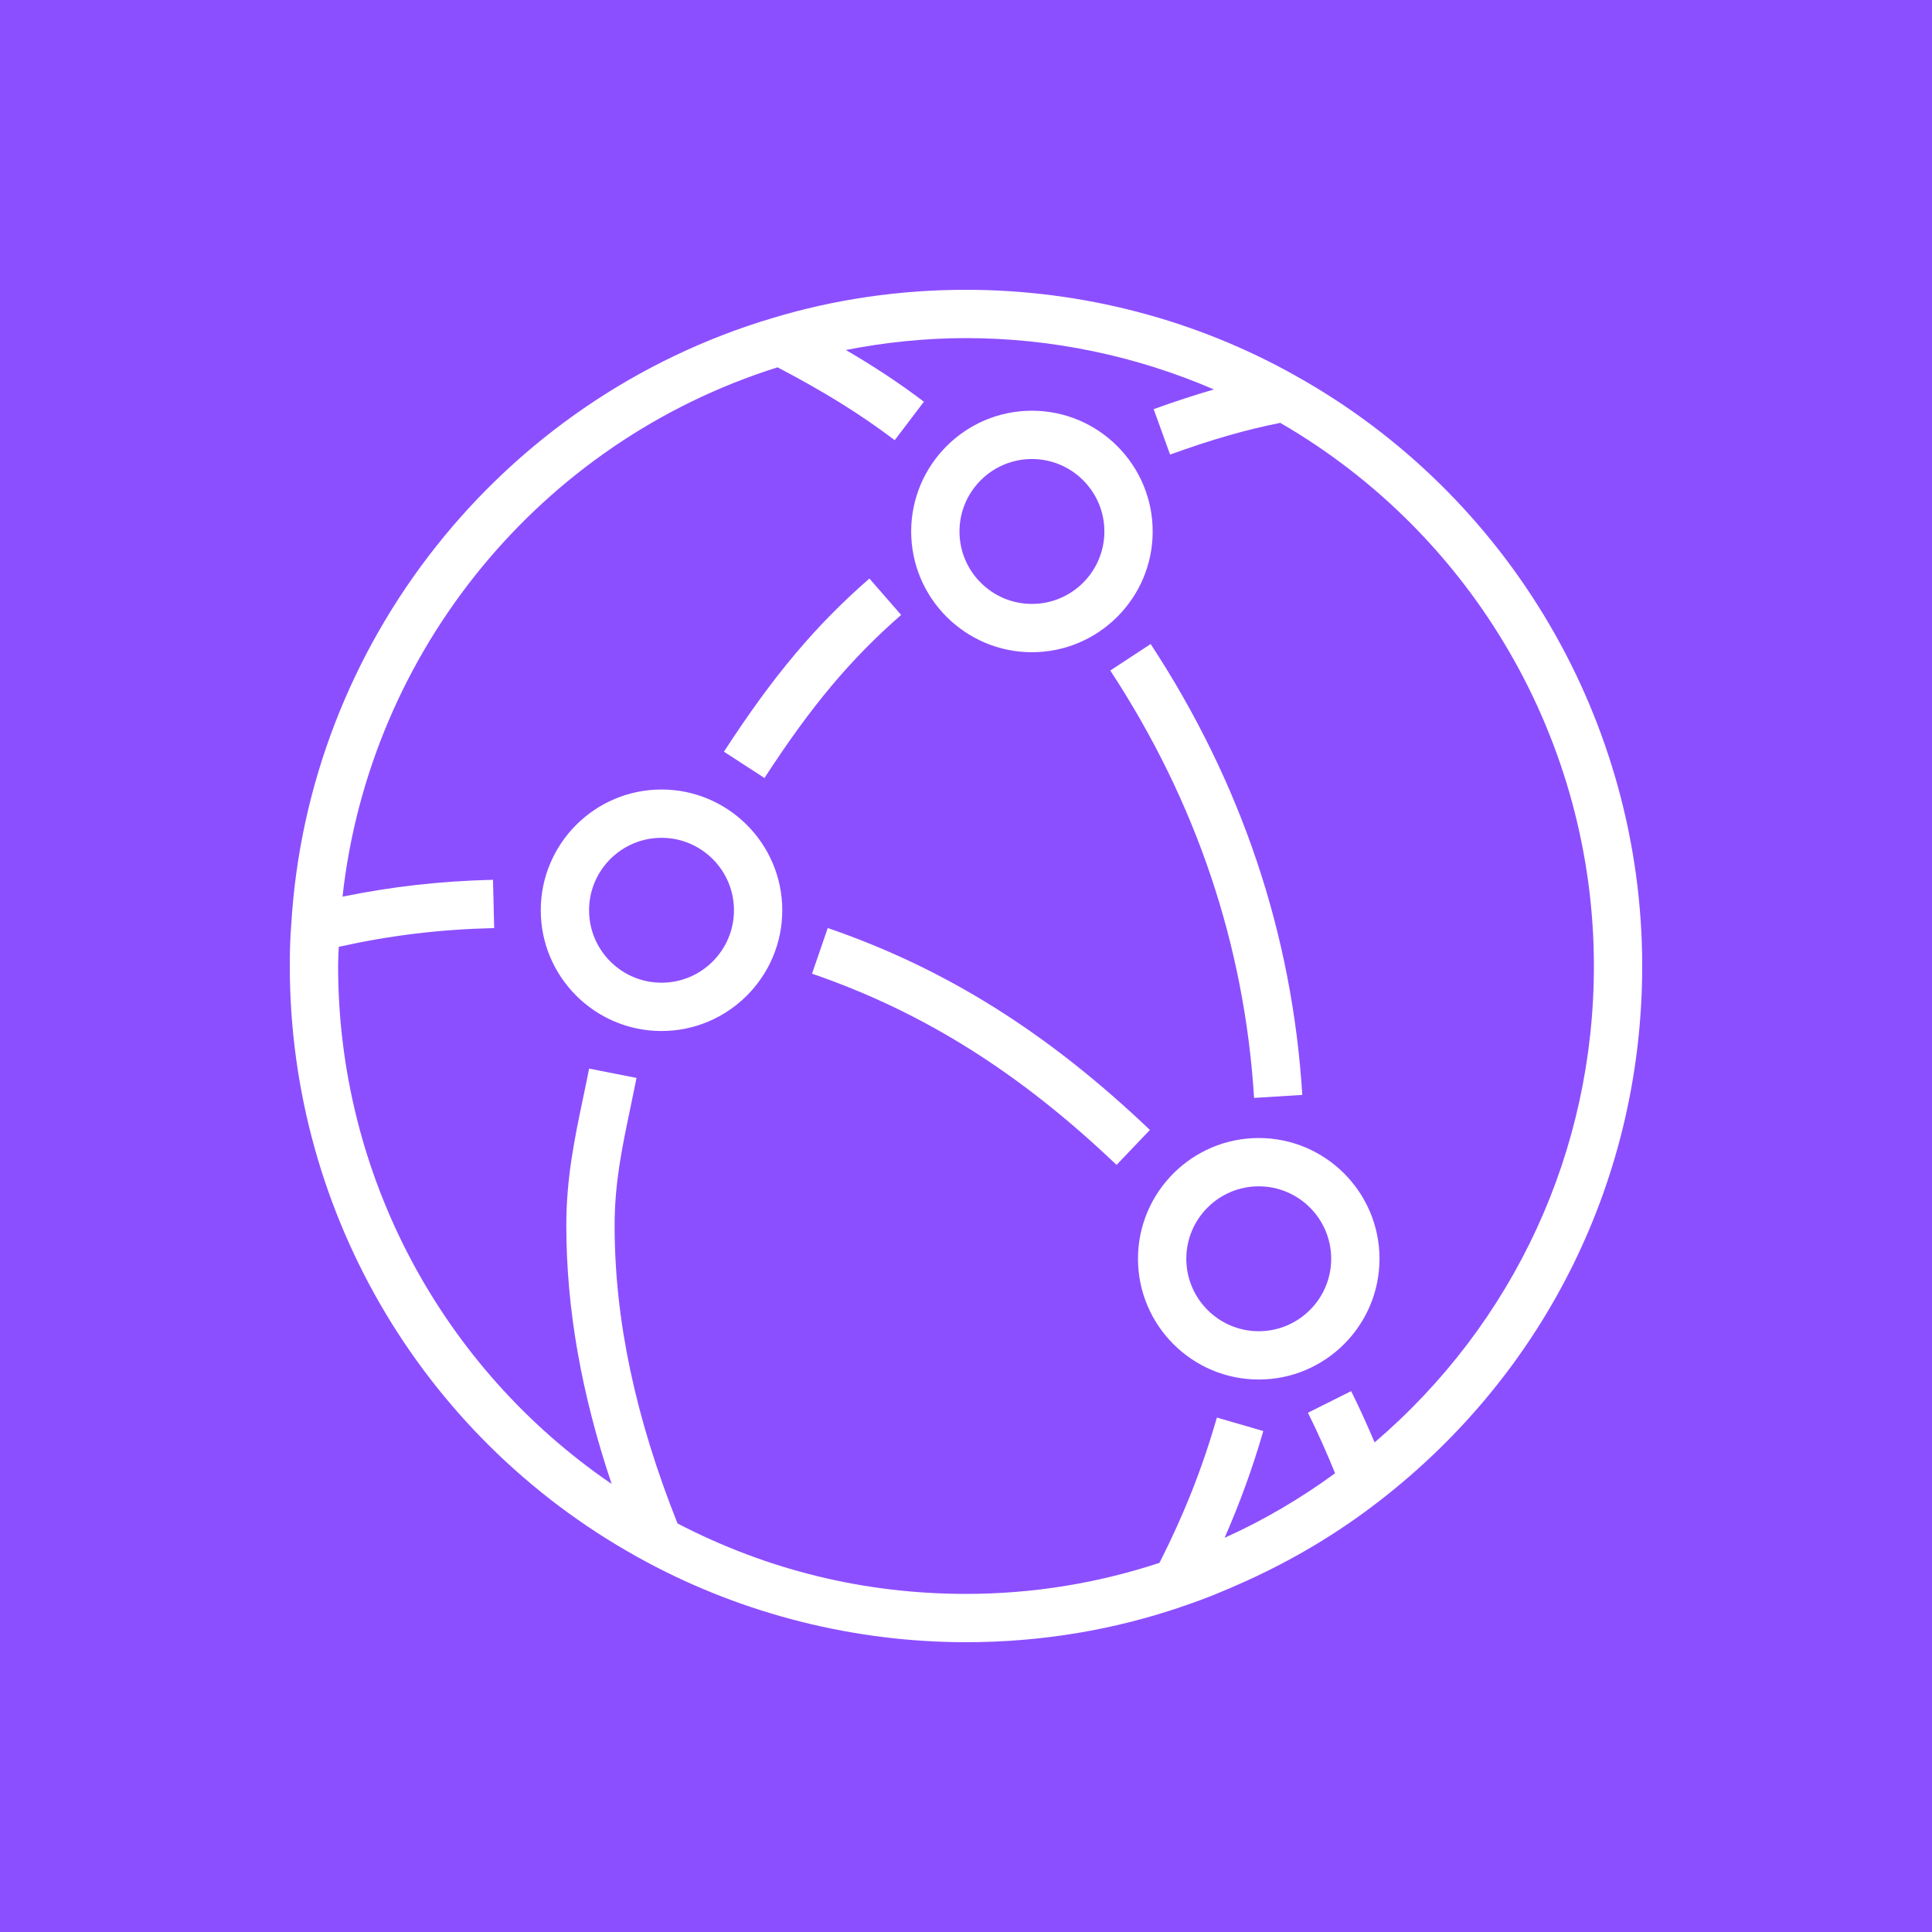
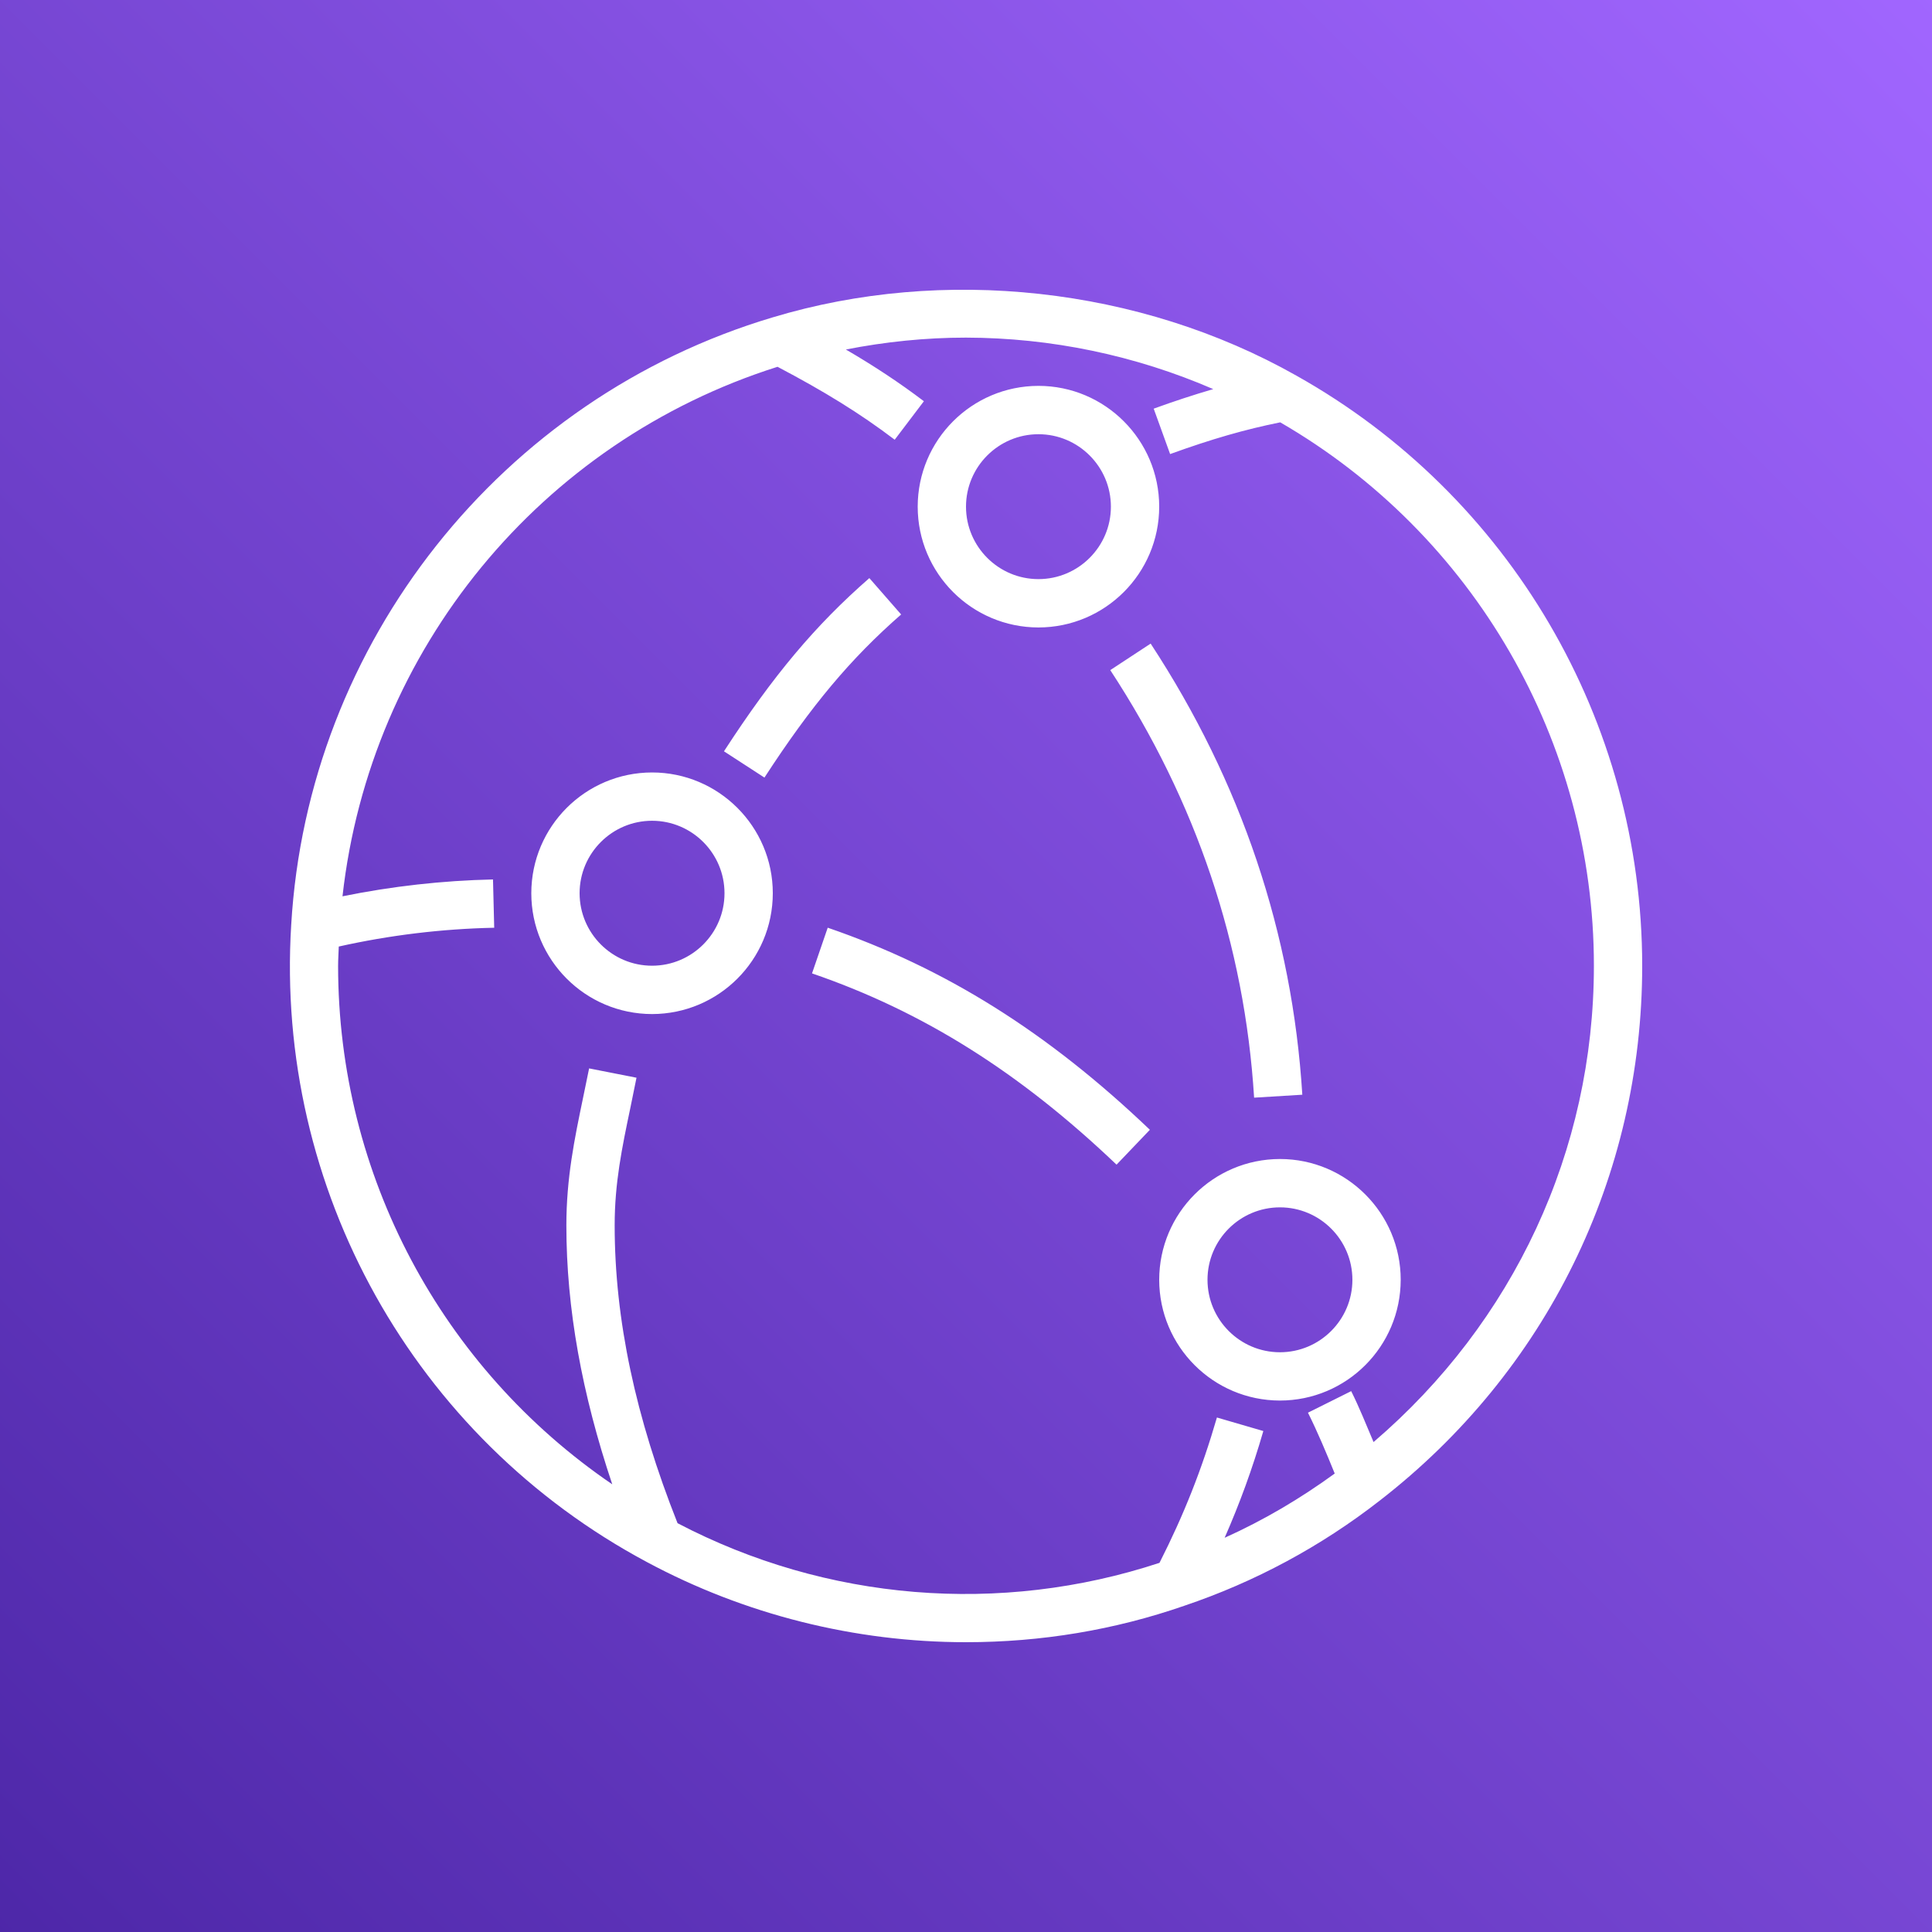
- <svg xmlns="http://www.w3.org/2000/svg" width="80px" height="80px" viewBox="0 0 80 80" version="1.1">
-   <g id="Icon-Architecture/64/Arch_Amazon-CloudFront_64" stroke="none" stroke-width="1" fill="none" fill-rule="evenodd">
-     <g id="Icon-Architecture-BG/64/Networking-Content-Delivery" fill="#8C4FFF">
-       <rect id="Rectangle" x="0" y="0" width="80" height="80" />
-     </g>
-     <path d="M55.122,52.123 C55.122,50.469 53.776,49.123 52.122,49.123 C50.468,49.123 49.122,50.469 49.122,52.123 C49.122,53.777 50.468,55.123 52.122,55.123 C53.776,55.123 55.122,53.777 55.122,52.123 L55.122,52.123 Z M57.122,52.123 C57.122,54.88 54.879,57.123 52.122,57.123 C49.365,57.123 47.122,54.88 47.122,52.123 C47.122,49.366 49.365,47.123 52.122,47.123 C54.879,47.123 57.122,49.366 57.122,52.123 L57.122,52.123 Z M30.392,37.692 C30.392,36.038 29.046,34.692 27.392,34.692 C25.737,34.692 24.392,36.038 24.392,37.692 C24.392,39.346 25.737,40.692 27.392,40.692 C29.046,40.692 30.392,39.346 30.392,37.692 L30.392,37.692 Z M32.392,37.692 C32.392,40.449 30.148,42.692 27.392,42.692 C24.635,42.692 22.392,40.449 22.392,37.692 C22.392,34.935 24.635,32.692 27.392,32.692 C30.148,32.692 32.392,34.935 32.392,37.692 L32.392,37.692 Z M39.73,22.007 C39.73,23.661 41.076,25.007 42.73,25.007 C44.385,25.007 45.73,23.661 45.73,22.007 C45.73,20.352 44.385,19.007 42.73,19.007 C41.076,19.007 39.73,20.352 39.73,22.007 L39.73,22.007 Z M37.73,22.007 C37.73,19.25 39.974,17.007 42.73,17.007 C45.487,17.007 47.73,19.25 47.73,22.007 C47.73,24.764 45.487,27.007 42.73,27.007 C39.974,27.007 37.73,24.764 37.73,22.007 L37.73,22.007 Z M66,40 C66,30.727 61.028,22.148 53.012,17.509 C51.575,17.799 50.185,18.196 48.451,18.823 L47.771,16.942 C48.676,16.616 49.486,16.352 50.266,16.126 C47.046,14.737 43.548,14 40,14 C38.311,14 36.649,14.175 35.025,14.492 C36.201,15.18 37.244,15.866 38.257,16.634 L37.048,18.227 C35.62,17.145 34.14,16.228 32.197,15.21 C22.378,18.298 15.306,26.958 14.183,37.128 C16.242,36.711 18.219,36.484 20.414,36.43 L20.463,38.429 C18.163,38.486 16.187,38.73 14.027,39.205 C14.018,39.47 14,39.738 14,40 C14,48.658 18.283,56.636 25.327,61.447 C24.074,57.716 23.45,54.19 23.45,50.746 C23.45,48.782 23.788,47.169 24.145,45.462 C24.228,45.067 24.312,44.665 24.394,44.248 L26.357,44.635 C26.273,45.059 26.187,45.47 26.103,45.873 C25.753,47.545 25.45,48.989 25.45,50.746 C25.45,54.654 26.308,58.695 28.054,63.083 C31.773,65.014 35.789,66 40,66 C42.756,66 45.446,65.56 48.012,64.714 C49.019,62.727 49.766,60.852 50.39,58.699 L52.311,59.256 C51.855,60.826 51.332,62.253 50.709,63.677 C52.323,62.951 53.85,62.053 55.283,61.005 C54.938,60.159 54.568,59.318 54.159,58.499 L55.948,57.604 C56.296,58.3 56.615,59.012 56.92,59.728 C62.705,54.775 66,47.66 66,40 L66,40 Z M68,40 C68,48.727 64.034,56.799 57.121,62.149 C55.409,63.479 53.552,64.583 51.589,65.472 C50.756,65.85 49.908,66.2 49.036,66.494 C46.156,67.493 43.113,68 40,68 C35.4,68 30.832,66.854 26.788,64.686 C17.667,59.806 12,50.347 12,40 C12,39.314 12.018,38.792 12.059,38.309 C12.74,26.625 20.756,16.512 32.001,13.166 C34.562,12.393 37.255,12 40,12 C44.808,12 49.539,13.238 53.684,15.579 C62.513,20.525 68,29.884 68,40 L68,40 Z M37.314,25.463 L36,23.956 C33.758,25.912 32.014,27.989 29.977,31.126 L31.655,32.215 C33.583,29.244 35.223,27.288 37.314,25.463 L37.314,25.463 Z M34.275,38.427 L33.625,40.318 C38.218,41.895 42.225,44.411 46.234,48.236 L47.615,46.789 C43.389,42.758 39.15,40.101 34.275,38.427 L34.275,38.427 Z M47.646,26.668 C51.398,32.39 53.511,38.671 53.925,45.338 L51.929,45.462 C51.536,39.146 49.533,33.192 45.975,27.765 L47.646,26.668 Z" id="Amazon-CloudFront_Icon_64_Squid" fill="#FFFFFF" />
+ <svg xmlns="http://www.w3.org/2000/svg" width="40" height="40">
+   <defs>
+     <linearGradient x1="0%" y1="100%" x2="100%" y2="0%" id="Arch_Amazon-CloudFront_32_svg__a">
+       <stop stop-color="#4D27A8" offset="0%" />
+       <stop stop-color="#A166FF" offset="100%" />
+     </linearGradient>
+   </defs>
+   <g fill="none" fill-rule="evenodd">
+     <path d="M0 0h40v40H0z" fill="url(#Arch_Amazon-CloudFront_32_svg__a)" />
+     <path d="M28 26.497c0-.828-.673-1.5-1.5-1.5s-1.5.672-1.5 1.5c0 .827.673 1.5 1.5 1.5s1.5-.673 1.5-1.5zm1 0a2.503 2.503 0 01-2.5 2.5 2.503 2.503 0 01-2.5-2.5 2.503 2.503 0 012.5-2.501c1.379 0 2.5 1.122 2.5 2.5zm-14-8.004c0-.827-.673-1.5-1.5-1.5s-1.5.673-1.5 1.5c0 .828.673 1.501 1.5 1.501s1.5-.673 1.5-1.5zm1 0a2.503 2.503 0 01-2.5 2.502 2.503 2.503 0 01-2.5-2.502 2.503 2.503 0 012.5-2.5c1.379 0 2.5 1.122 2.5 2.5zm4-8.003c0 .827.673 1.5 1.5 1.5s1.5-.673 1.5-1.5-.673-1.5-1.5-1.5-1.5.673-1.5 1.5zm-1 0a2.503 2.503 0 012.5-2.501c1.379 0 2.5 1.122 2.5 2.501a2.503 2.503 0 01-2.5 2.501 2.503 2.503 0 01-2.5-2.5zm14 9.504c0-4.638-2.485-8.93-6.494-11.25-.721.145-1.416.344-2.28.657l-.34-.94a19.87 19.87 0 011.233-.405A12.95 12.95 0 0020 6.99c-.844 0-1.675.087-2.487.246.587.343 1.108.686 1.615 1.071l-.604.797c-.715-.543-1.457-1-2.426-1.51a13.016 13.016 0 00-9.007 10.963 17.602 17.602 0 013.116-.349l.025 1a16.32 16.32 0 00-3.218.389c-.004.132-.014.267-.014.398 0 4.335 2.146 8.33 5.676 10.736-.627-1.87-.95-3.638-.95-5.36 0-.985.169-1.793.347-2.649l.124-.602.981.193-.125.614c-.176.839-.327 1.562-.327 2.443 0 1.952.432 3.973 1.302 6.166a12.844 12.844 0 009.978.821c.502-.99.875-1.927 1.189-3.009l.961.28c-.228.787-.49 1.5-.801 2.21.804-.361 1.564-.81 2.279-1.33-.173-.426-.35-.85-.554-1.26l.895-.446c.171.343.313.701.463 1.054C31.335 27.377 33 23.83 33 19.995zm1 0c0 4.365-1.982 8.403-5.44 11.079a13.69 13.69 0 01-4.042 2.173c-1.44.5-2.961.754-4.518.754-2.3 0-4.584-.573-6.606-1.659A13.98 13.98 0 016.029 19.15C6.37 13.303 10.377 8.245 16 6.57c3.527-1.063 7.589-.632 10.842 1.208A14.015 14.015 0 0134 19.994zm-15.343-7.272l-.658-.753c-1.12.978-1.992 2.017-3.01 3.586l.838.544c.965-1.485 1.784-2.464 2.83-3.377zm-1.845 7.431c2.296.788 4.299 2.047 6.305 3.96l.69-.722c-2.113-2.018-4.233-3.347-6.67-4.184l-.325.946zm7.011-6.828c1.876 2.862 2.933 6.005 3.14 9.34l-.998.061c-.196-3.158-1.198-6.136-2.978-8.852l.836-.549z" fill="#FFF" />
  </g>
</svg>
